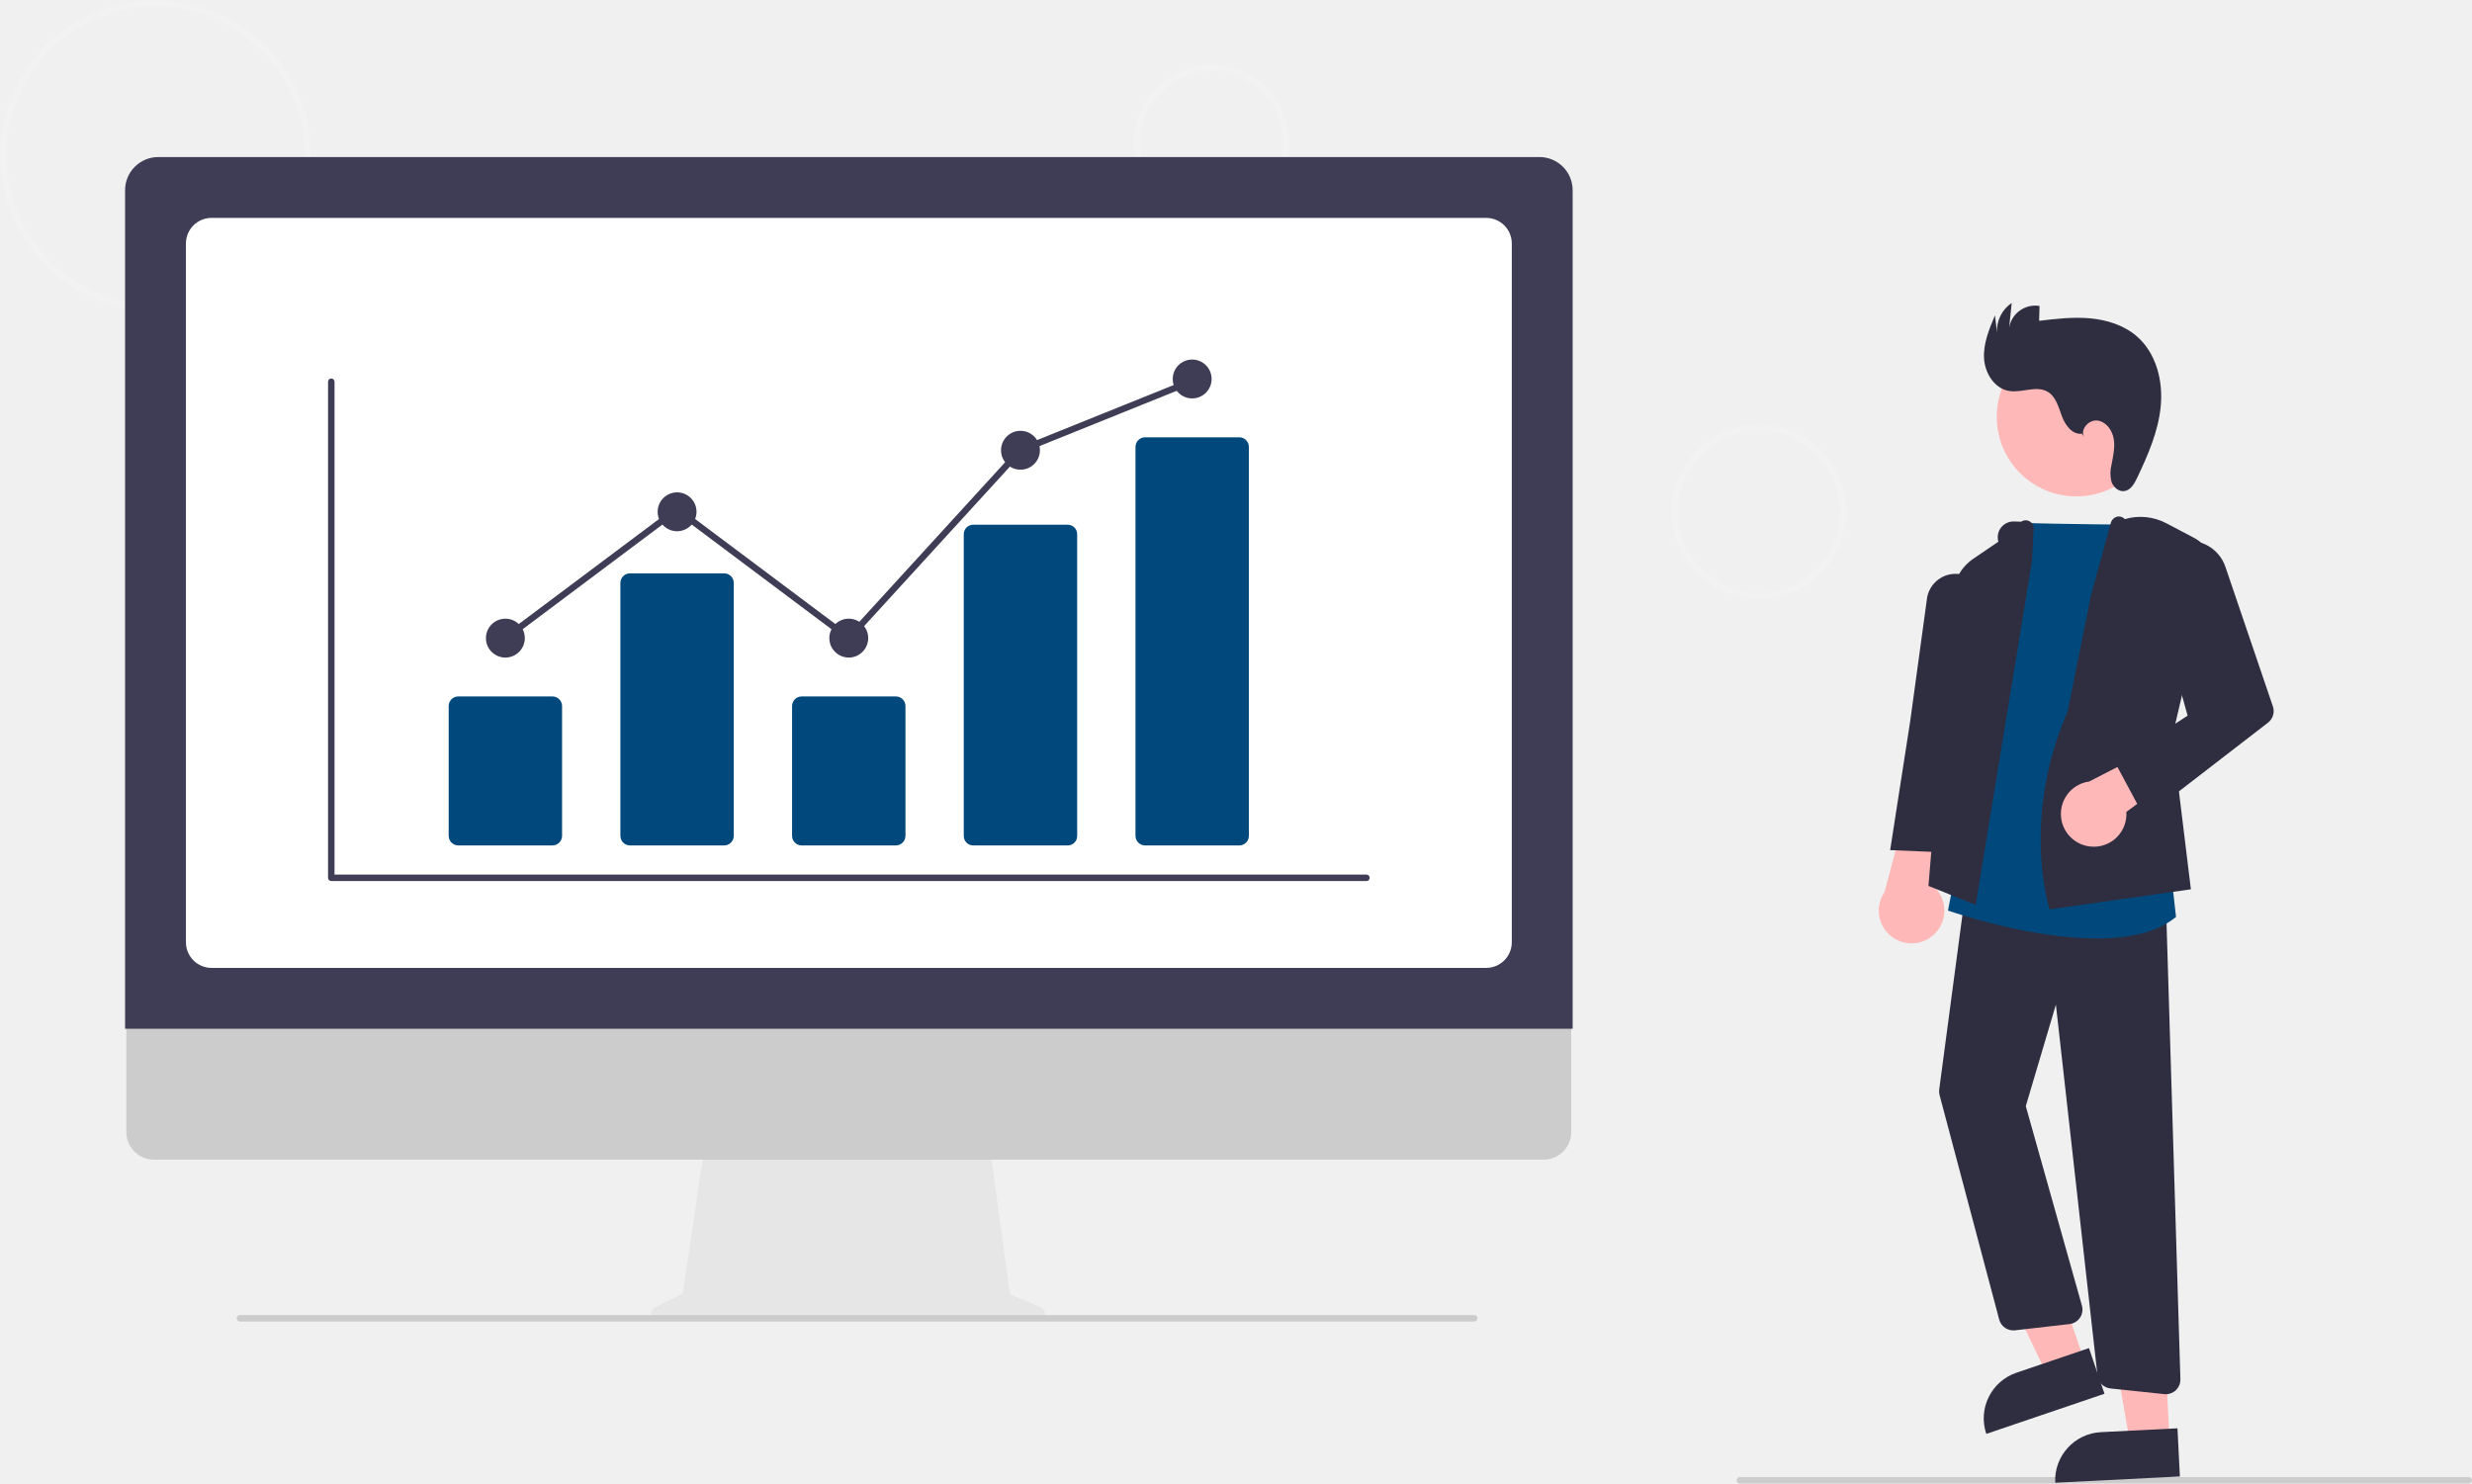
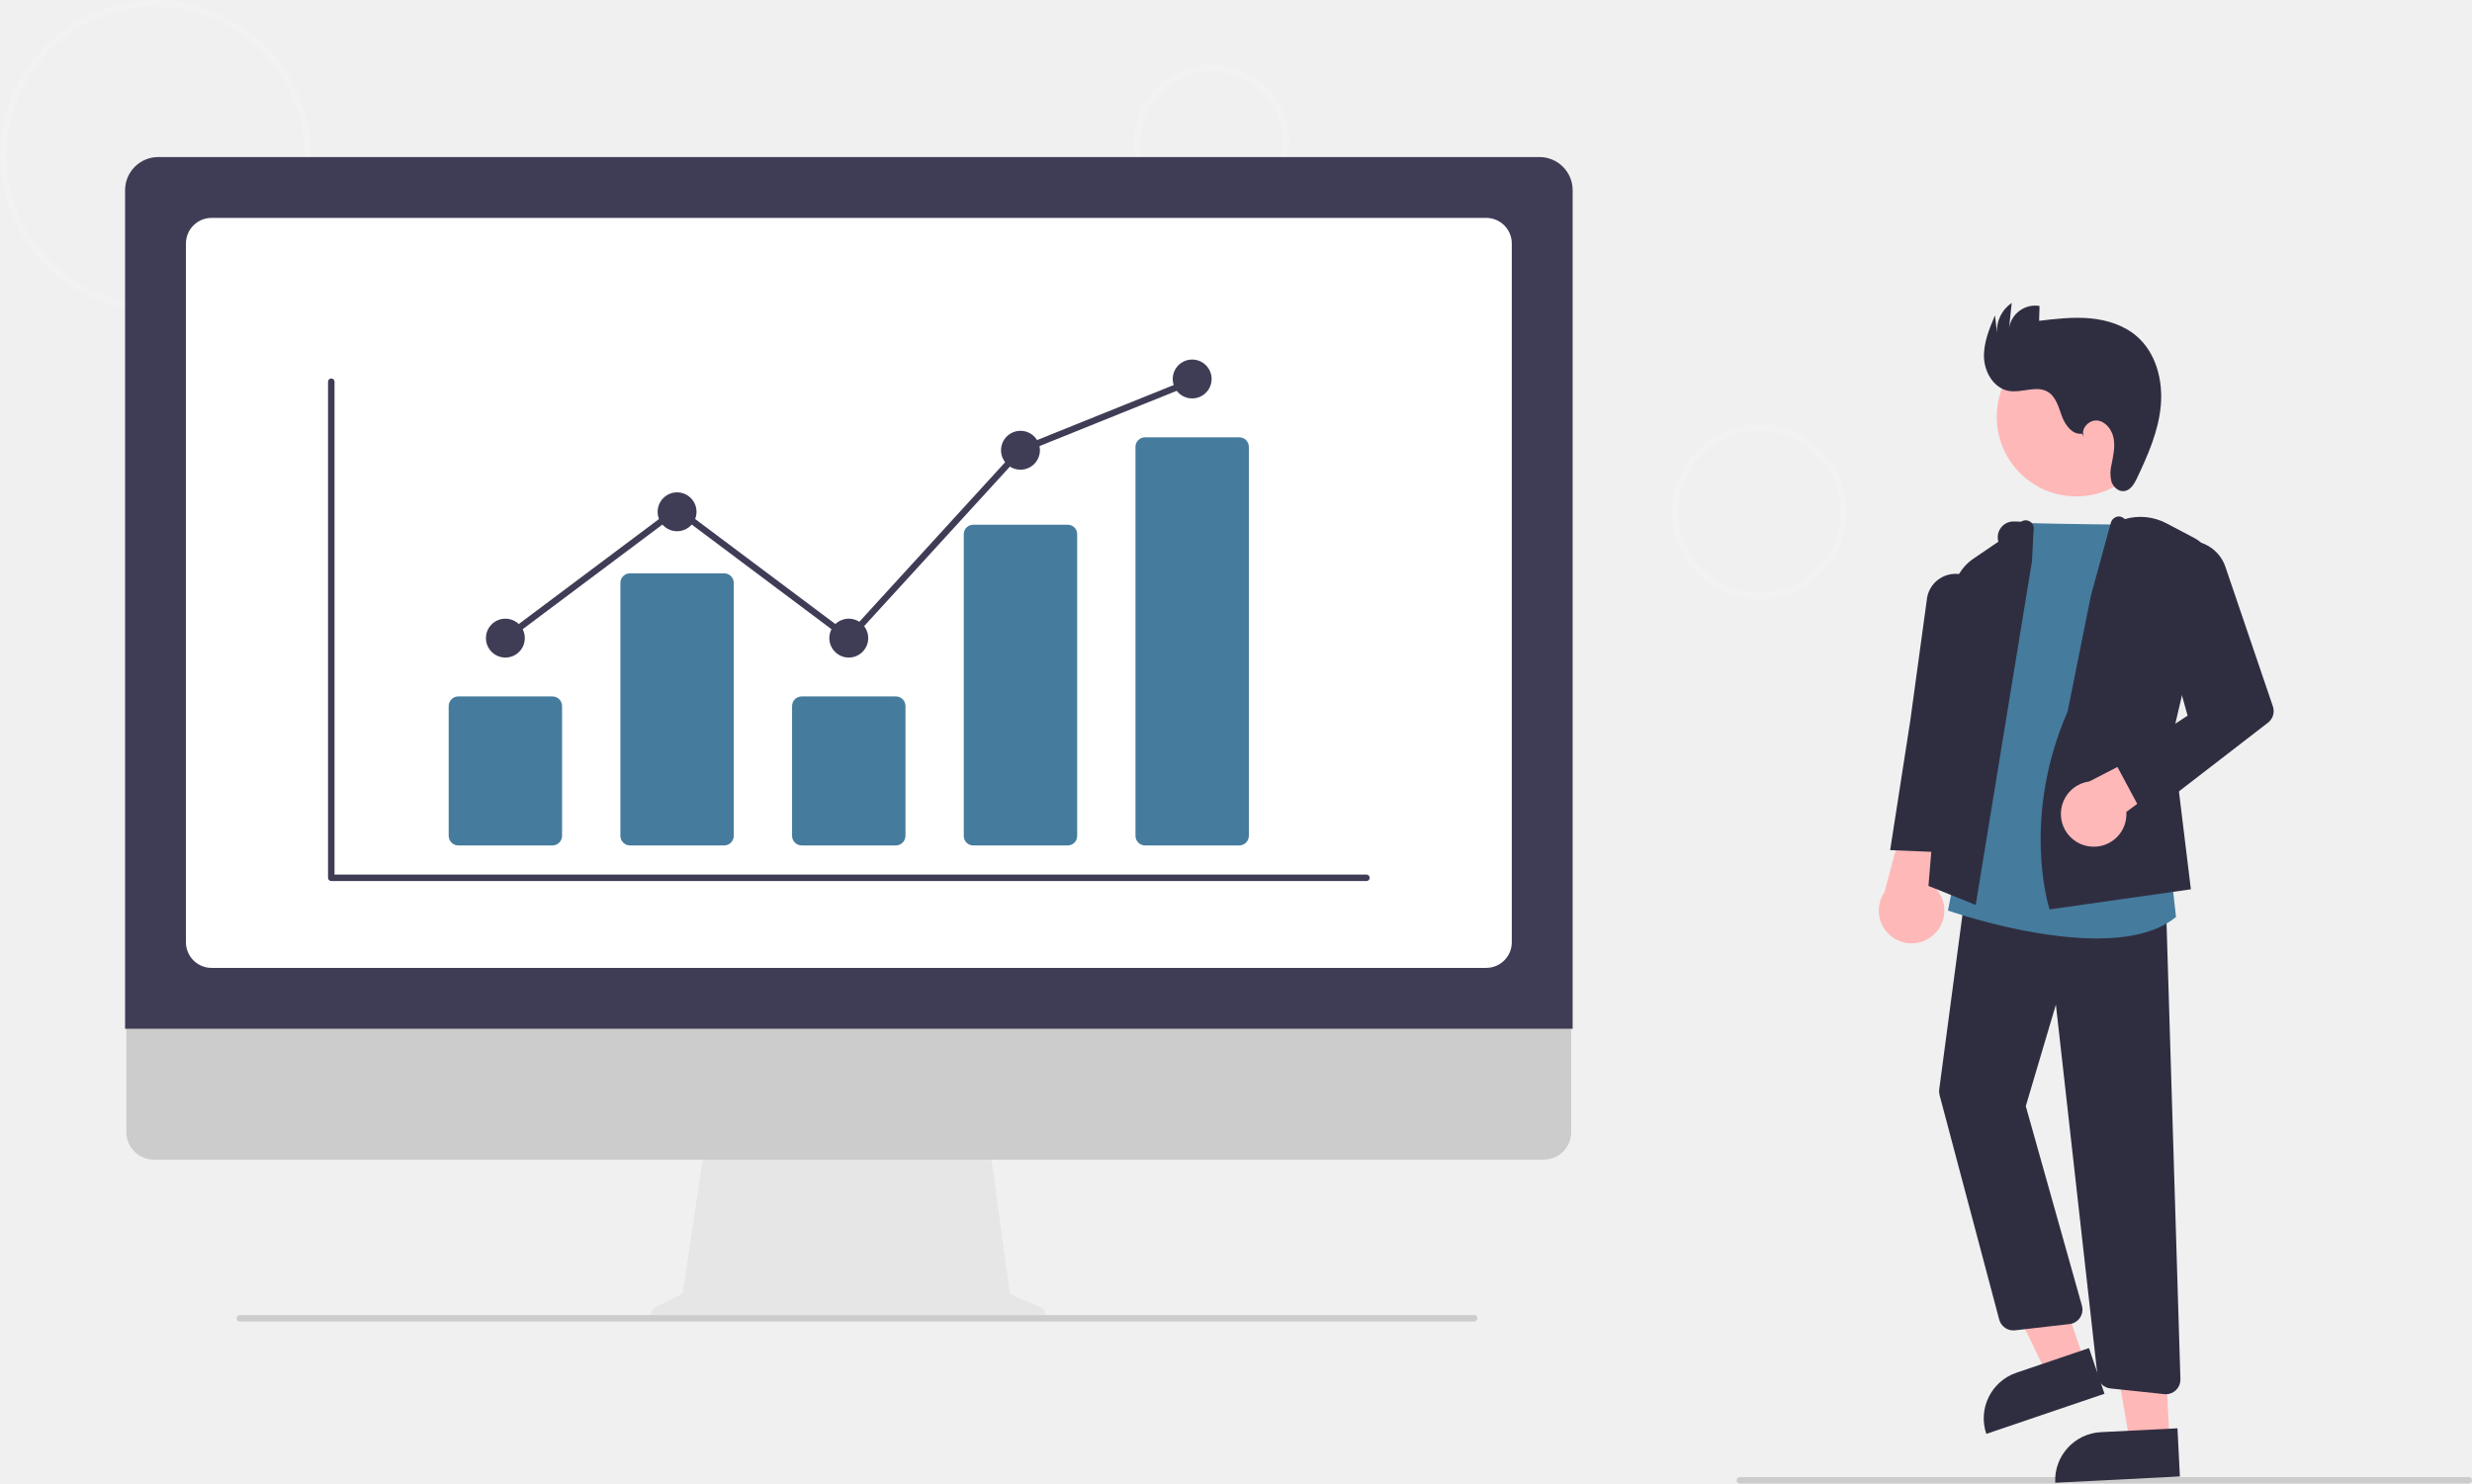
<svg xmlns="http://www.w3.org/2000/svg" data-name="Layer 1" width="763.057" height="458" viewBox="0 0 763.057 458">
  <path d="M266.472,317a48,48,0,1,1,48-48A48.054,48.054,0,0,1,266.472,317Zm0-94a46,46,0,1,0,46,46A46.052,46.052,0,0,0,266.472,223Z" transform="translate(-218.4715 -221)" fill="#f2f2f2" />
  <path d="M592.472,289a24,24,0,1,1,24-24A24.027,24.027,0,0,1,592.472,289Zm0-46a22,22,0,1,0,22,22A22.025,22.025,0,0,0,592.472,243Z" transform="translate(-218.4715 -221)" fill="#f2f2f2" />
  <path d="M761.472,406a27,27,0,1,1,27-27A27.031,27.031,0,0,1,761.472,406Zm0-52a25,25,0,1,0,25,25A25.028,25.028,0,0,0,761.472,354Z" transform="translate(-218.4715 -221)" fill="#f2f2f2" />
  <path d="M980.528,679h-225a1,1,0,0,1,0-2h225a1,1,0,0,1,0,2Z" transform="translate(-218.4715 -221)" fill="#ccc" />
  <circle cx="640.917" cy="128.686" r="24.561" fill="#ffb8b8" />
  <polygon points="643.465 420.343 631.857 424.285 611.124 381.386 628.257 375.567 643.465 420.343" fill="#ffb8b8" />
  <path d="M843.072,642.981h23.644a0,0,0,0,1,0,0v14.887a0,0,0,0,1,0,0H828.185a0,0,0,0,1,0,0v0A14.887,14.887,0,0,1,843.072,642.981Z" transform="translate(-382.6317 86.1046) rotate(-18.76035)" fill="#2f2e41" />
  <polygon points="669.694 444.575 657.45 445.19 649.249 398.255 667.321 397.346 669.694 444.575" fill="#ffb8b8" />
  <path d="M867.368,662.902h23.644a0,0,0,0,1,0,0v14.887a0,0,0,0,1,0,0H852.481a0,0,0,0,1,0,0v0A14.887,14.887,0,0,1,867.368,662.902Z" transform="translate(-251.0201 -176.3984) rotate(-2.87712)" fill="#2f2e41" />
  <path d="M815.3,509.63a10.056,10.056,0,0,0-.468-15.412l11.674-33.774-17.992,4.598L800.188,496.409a10.11,10.11,0,0,0,15.113,13.221Z" transform="translate(-218.4715 -221)" fill="#ffb8b8" />
  <path d="M887.021,651.424a4.544,4.544,0,0,1-.474-.025l-16.621-1.76a4.472,4.472,0,0,1-3.998-3.974L853.084,531.155l-9.294,31.335,17.329,61.583a4.5,4.5,0,0,1-3.818,5.689l-16.848,1.937a4.523,4.523,0,0,1-4.863-3.315l-18.409-69.303a4.482,4.482,0,0,1-.111-1.748l8.274-62.199,61.714,4.949,4.462,146.703a4.5,4.5,0,0,1-4.498,4.638Z" transform="translate(-218.4715 -221)" fill="#2f2e41" />
-   <path d="M865.688,510.719c-20.676,0-44.084-7.989-45.502-8.479l-.41-.142L843.101,382.413l.429.018c9.244.375,34.469.567,34.723.569l.453.003,9.723,105.619,1.738,15.449-.213.172C884.006,509.052,875.132,510.719,865.688,510.719Z" transform="translate(-218.4715 -221)" fill="#01497c" />
+   <path d="M865.688,510.719c-20.676,0-44.084-7.989-45.502-8.479l-.41-.142L843.101,382.413l.429.018c9.244.375,34.469.567,34.723.569l.453.003,9.723,105.619,1.738,15.449-.213.172C884.006,509.052,875.132,510.719,865.688,510.719Z" transform="translate(-218.4715 -221)" fill="#457b9d" />
  <path d="M828.336,500.375,813.747,494.499l7.436-89.944a14.856,14.856,0,0,1,6.474-11.104l7.677-5.225v0a4.868,4.868,0,0,1,4.827-6.24l2.199.071a2.5,2.5,0,0,1,3.827,2.661l-.483,9.529Z" transform="translate(-218.4715 -221)" fill="#2f2e41" />
  <path d="M820.974,484.251l-19.049-.802,6.171-39.692,5.113-37.349a8.924,8.924,0,0,1,11.578-7.846h0a8.917,8.917,0,0,1,6.174,9.647l-5.18,40.467Z" transform="translate(-218.4715 -221)" fill="#2f2e41" />
  <path d="M851.136,501.751l-.129-.401c-.088-.274-8.673-27.812,5.691-60.672l7.203-35.826,6.156-22.495a2.689,2.689,0,0,1,1.631-1.773,2.477,2.477,0,0,1,2.649.68l0,0a17.198,17.198,0,0,1,12.86,1.286l8.645,4.554a9.815,9.815,0,0,1,4.982,10.923l-11.815,50.423,5.744,47.097Z" transform="translate(-218.4715 -221)" fill="#2f2e41" />
  <path d="M863.716,482.338a10.056,10.056,0,0,0,11.118-10.684l26.756-19.821-9.353-4.434-28.851,14.862a10.11,10.11,0,0,0,.33,20.077Z" transform="translate(-218.4715 -221)" fill="#ffb8b8" />
  <path d="M880.491,473.465l-9.037-16.869,22.287-14.668-10.876-39.01A11.795,11.795,0,0,1,891.895,388.187h0a11.827,11.827,0,0,1,13.5,7.764l14.675,43.135a4.499,4.499,0,0,1-1.512,5.013Z" transform="translate(-218.4715 -221)" fill="#2f2e41" />
  <path d="M861.127,354.895c-2.944.383-5.165-2.629-6.195-5.414s-1.815-6.027-4.375-7.531c-3.497-2.055-7.972.417-11.971-.261-4.516-.766-7.453-5.552-7.683-10.127s1.591-8.975,3.377-13.194l.624,5.242a10.396,10.396,0,0,1,4.543-9.087l-.804,7.692a8.164,8.164,0,0,1,9.392-6.756l-.127,4.583c5.216-.62,10.479-1.241,15.711-.769s10.5,2.128,14.466,5.574c5.932,5.154,8.098,13.641,7.371,21.465s-3.957,15.175-7.323,22.275c-.847,1.787-2.018,3.802-3.982,4.03-1.765.204-3.379-1.271-3.928-2.96a10.73,10.73,0,0,1,.048-5.271c.496-2.637,1.122-5.333.655-7.976s-2.368-5.254-5.032-5.578-5.39,2.721-4.109,5.079Z" transform="translate(-218.4715 -221)" fill="#2f2e41" />
  <path d="M539.781,624.577l-9.561-4.026-6.559-47.928H436.322l-7.109,47.732-8.554,4.277a2.031,2.031,0,0,0,.908,3.848H538.994A2.031,2.031,0,0,0,539.781,624.577Z" transform="translate(-218.4715 -221)" fill="#e6e6e6" />
  <path d="M694.991,579h-429.038a8.5,8.5,0,0,1-8.481-8.5V510h446v60.5A8.5,8.5,0,0,1,694.991,579Z" transform="translate(-218.4715 -221)" fill="#ccc" />
  <path d="M703.92,538.594H257.08V279.727a10.258,10.258,0,0,1,10.247-10.247H693.673A10.259,10.259,0,0,1,703.92,279.727Z" transform="translate(-218.4715 -221)" fill="#3f3d56" />
  <path d="M677.232,519.805H283.768a7.908,7.908,0,0,1-7.9-7.899V296.168a7.909,7.909,0,0,1,7.9-7.9H677.232a7.909,7.909,0,0,1,7.9,7.9v215.737A7.908,7.908,0,0,1,677.232,519.805Z" transform="translate(-218.4715 -221)" fill="#fff" />
  <path d="M673.528,628.98h-381a1,1,0,0,1,0-2h381a1,1,0,0,1,0,2Z" transform="translate(-218.4715 -221)" fill="#ccc" />
  <path d="M640.268,493H320.732a1,1,0,0,1-1-1V338.847a1,1,0,0,1,2,0V491h318.535a1,1,0,0,1,0,2Z" transform="translate(-218.4715 -221)" fill="#3f3d56" />
-   <path d="M389.003,482H359.94a2.972,2.972,0,0,1-2.969-2.968V438.968A2.972,2.972,0,0,1,359.94,436h29.063a2.972,2.972,0,0,1,2.969,2.968v40.063A2.972,2.972,0,0,1,389.003,482Z" transform="translate(-218.4715 -221)" fill="#01497c" />
-   <path d="M442.003,482H412.94a2.972,2.972,0,0,1-2.969-2.968V400.968A2.972,2.972,0,0,1,412.94,398h29.063a2.972,2.972,0,0,1,2.969,2.968v78.063A2.972,2.972,0,0,1,442.003,482Z" transform="translate(-218.4715 -221)" fill="#01497c" />
-   <path d="M495.003,482H465.94a2.972,2.972,0,0,1-2.969-2.968V438.968A2.972,2.972,0,0,1,465.94,436h29.063a2.972,2.972,0,0,1,2.969,2.968v40.063A2.972,2.972,0,0,1,495.003,482Z" transform="translate(-218.4715 -221)" fill="#01497c" />
-   <path d="M548.003,482H518.94a2.907,2.907,0,0,1-2.969-2.834V385.834A2.907,2.907,0,0,1,518.94,383h29.063a2.907,2.907,0,0,1,2.969,2.834v93.332A2.907,2.907,0,0,1,548.003,482Z" transform="translate(-218.4715 -221)" fill="#01497c" />
-   <path d="M601.003,482H571.94a2.972,2.972,0,0,1-2.969-2.968V358.968A2.972,2.972,0,0,1,571.94,356h29.063a2.972,2.972,0,0,1,2.969,2.968V479.032A2.972,2.972,0,0,1,601.003,482Z" transform="translate(-218.4715 -221)" fill="#01497c" />
+   <path d="M389.003,482H359.94a2.972,2.972,0,0,1-2.969-2.968V438.968A2.972,2.972,0,0,1,359.94,436h29.063a2.972,2.972,0,0,1,2.969,2.968v40.063A2.972,2.972,0,0,1,389.003,482Z" transform="translate(-218.4715 -221)" fill="#457b9d" />
+   <path d="M442.003,482H412.94a2.972,2.972,0,0,1-2.969-2.968V400.968A2.972,2.972,0,0,1,412.94,398h29.063a2.972,2.972,0,0,1,2.969,2.968v78.063A2.972,2.972,0,0,1,442.003,482Z" transform="translate(-218.4715 -221)" fill="#457b9d" />
+   <path d="M495.003,482H465.94a2.972,2.972,0,0,1-2.969-2.968V438.968A2.972,2.972,0,0,1,465.94,436h29.063a2.972,2.972,0,0,1,2.969,2.968v40.063A2.972,2.972,0,0,1,495.003,482Z" transform="translate(-218.4715 -221)" fill="#457b9d" />
+   <path d="M548.003,482H518.94a2.907,2.907,0,0,1-2.969-2.834V385.834A2.907,2.907,0,0,1,518.94,383h29.063a2.907,2.907,0,0,1,2.969,2.834v93.332A2.907,2.907,0,0,1,548.003,482Z" transform="translate(-218.4715 -221)" fill="#457b9d" />
+   <path d="M601.003,482H571.94a2.972,2.972,0,0,1-2.969-2.968V358.968A2.972,2.972,0,0,1,571.94,356h29.063a2.972,2.972,0,0,1,2.969,2.968V479.032A2.972,2.972,0,0,1,601.003,482Z" transform="translate(-218.4715 -221)" fill="#457b9d" />
  <circle cx="156" cy="197" r="6" fill="#3f3d56" />
  <circle cx="209" cy="158" r="6" fill="#3f3d56" />
  <circle cx="262" cy="197" r="6" fill="#3f3d56" />
  <circle cx="315" cy="139" r="6" fill="#3f3d56" />
  <circle cx="368" cy="117" r="6" fill="#3f3d56" />
  <polygon points="262.126 198.344 209 158.552 156.6 197.8 155.4 196.2 209 156.053 261.874 195.656 314.415 138.158 314.626 138.072 367.626 116.718 368.374 118.573 315.585 139.842 262.126 198.344" fill="#3f3d56" />
</svg>
